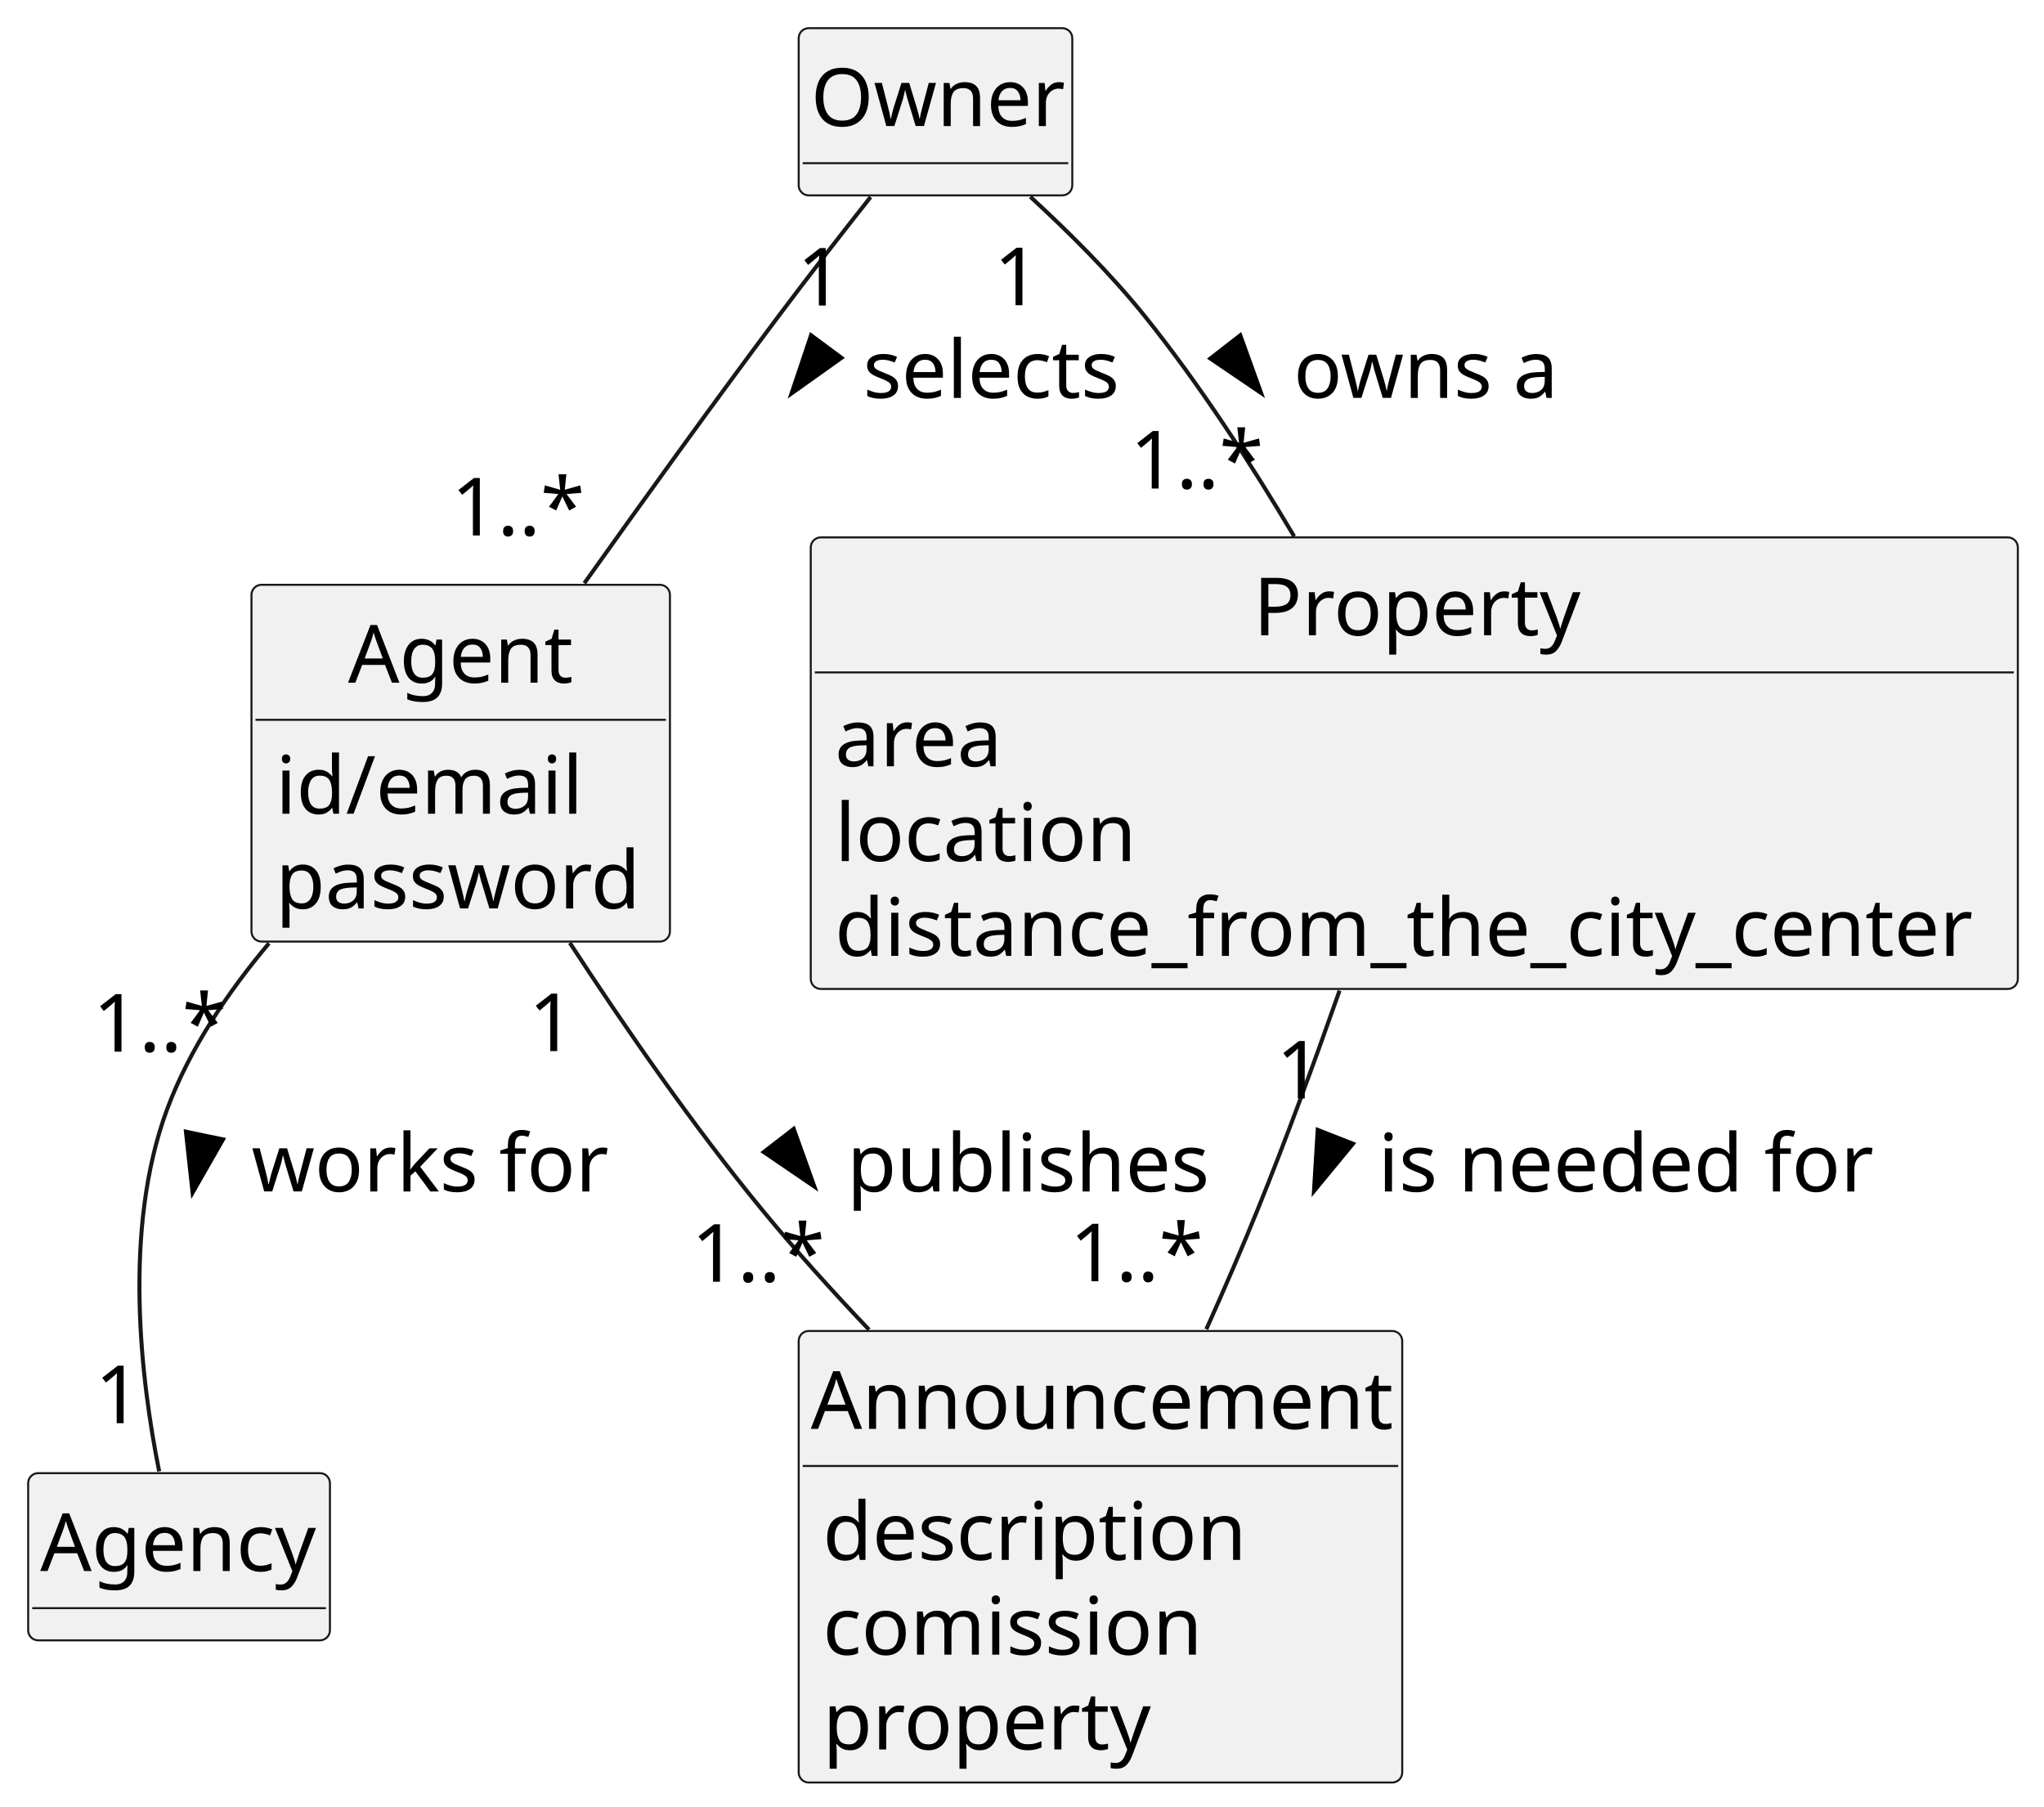
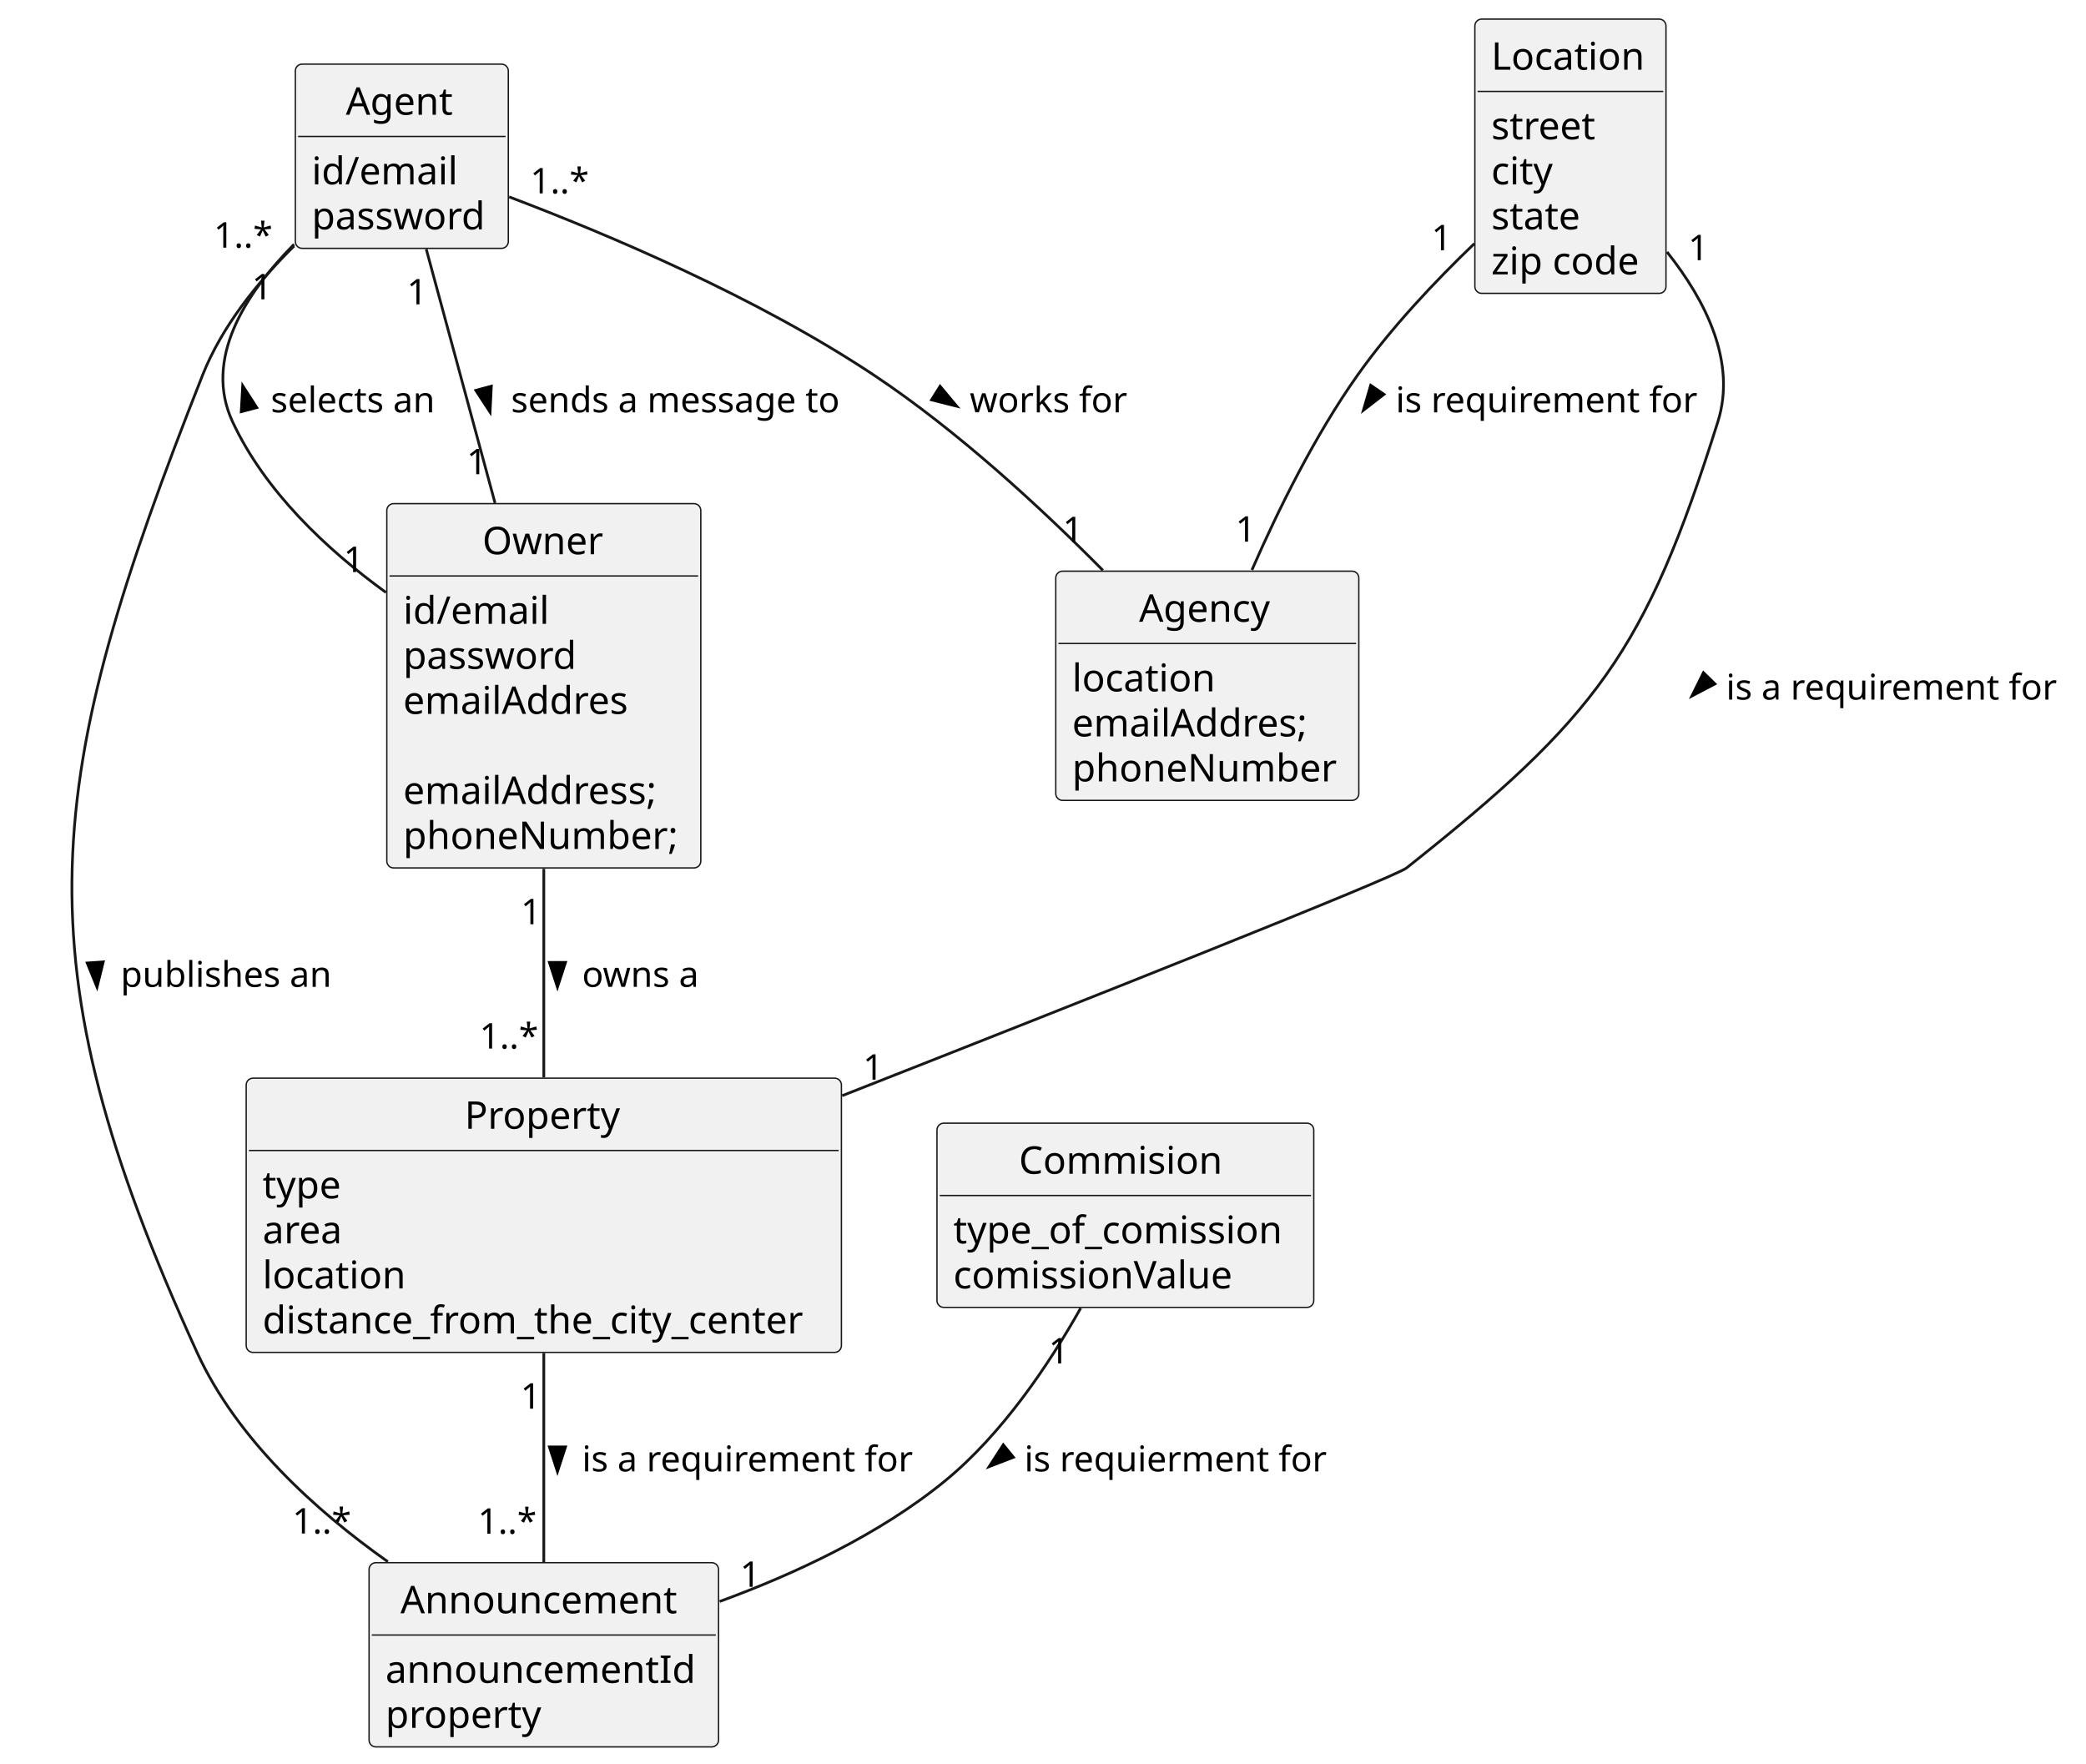
- <svg xmlns="http://www.w3.org/2000/svg" contentStyleType="text/css" height="449px" preserveAspectRatio="none" style="width:508px;height:449px;background:#FFFFFF;" version="1.1" viewBox="0 0 508 449" width="508px" zoomAndPan="magnify">
+ <svg xmlns="http://www.w3.org/2000/svg" contentStyleType="text/css" height="646px" preserveAspectRatio="none" style="width:764px;height:646px;background:#FFFFFF;" version="1.1" viewBox="0 0 764 646" width="764px" zoomAndPan="magnify">
  <defs />
  <g>
+     <g id="elem_Agency">
+       <rect codeLine="12" fill="#F1F1F1" height="83.953" id="Agency" rx="2.5" ry="2.5" style="stroke:#181818;stroke-width:0.5;" width="111" x="386.67" y="209.18" />
+       <text fill="#000000" font-family="sans-serif" font-size="14" lengthAdjust="spacing" textLength="50" x="417.17" y="227.715">Agency</text>
+       <line style="stroke:#181818;stroke-width:0.5;" x1="387.67" x2="496.67" y1="235.668" y2="235.668" />
+       <text fill="#000000" font-family="sans-serif" font-size="14" lengthAdjust="spacing" textLength="55" x="392.67" y="253.203">location</text>
+       <text fill="#000000" font-family="sans-serif" font-size="14" lengthAdjust="spacing" textLength="90" x="392.67" y="269.692">emailAddres;</text>
+       <text fill="#000000" font-family="sans-serif" font-size="14" lengthAdjust="spacing" textLength="99" x="392.67" y="286.18">phoneNumber</text>
+     </g>
    <g id="elem_Agent">
-       <rect fill="#F1F1F1" height="88.664" id="Agent" rx="2.5" ry="2.5" style="stroke:#181818;stroke-width:0.5;" width="104" x="62.5" y="145.33" />
-       <text fill="#000000" font-family="sans-serif" font-size="20" lengthAdjust="spacing" textLength="56" x="86.5" y="169.666">Agent</text>
-       <line style="stroke:#181818;stroke-width:0.5;" x1="63.5" x2="165.5" y1="178.885" y2="178.885" />
-       <text fill="#000000" font-family="sans-serif" font-size="20" lengthAdjust="spacing" textLength="82" x="68.5" y="202.221">id/email</text>
-       <text fill="#000000" font-family="sans-serif" font-size="20" lengthAdjust="spacing" textLength="92" x="68.5" y="225.775">password</text>
+       <rect codeLine="17" fill="#F1F1F1" height="67.465" id="Agent" rx="2.5" ry="2.5" style="stroke:#181818;stroke-width:0.5;" width="78" x="108.17" y="23.49" />
+       <text fill="#000000" font-family="sans-serif" font-size="14" lengthAdjust="spacing" textLength="41" x="126.67" y="42.025">Agent</text>
+       <line style="stroke:#181818;stroke-width:0.5;" x1="109.17" x2="185.17" y1="49.978" y2="49.978" />
+       <text fill="#000000" font-family="sans-serif" font-size="14" lengthAdjust="spacing" textLength="57" x="114.17" y="67.513">id/email</text>
+       <text fill="#000000" font-family="sans-serif" font-size="14" lengthAdjust="spacing" textLength="66" x="114.17" y="84.002">password</text>
+     </g>
+     <g id="elem_Location">
+       <rect codeLine="22" fill="#F1F1F1" height="100.441" id="Location" rx="2.5" ry="2.5" style="stroke:#181818;stroke-width:0.5;" width="70" x="540.17" y="7" />
+       <text fill="#000000" font-family="sans-serif" font-size="14" lengthAdjust="spacing" textLength="58" x="546.17" y="25.535">Location</text>
+       <line style="stroke:#181818;stroke-width:0.5;" x1="541.17" x2="609.17" y1="33.488" y2="33.488" />
+       <text fill="#000000" font-family="sans-serif" font-size="14" lengthAdjust="spacing" textLength="39" x="546.17" y="51.023">street</text>
+       <text fill="#000000" font-family="sans-serif" font-size="14" lengthAdjust="spacing" textLength="23" x="546.17" y="67.512">city</text>
+       <text fill="#000000" font-family="sans-serif" font-size="14" lengthAdjust="spacing" textLength="33" x="546.17" y="84">state</text>
+       <text fill="#000000" font-family="sans-serif" font-size="14" lengthAdjust="spacing" textLength="58" x="546.17" y="100.488">zip code</text>
    </g>
    <g id="elem_Owner">
-       <rect fill="#F1F1F1" height="41.555" id="Owner" rx="2.5" ry="2.5" style="stroke:#181818;stroke-width:0.5;" width="68" x="198.5" y="7" />
-       <text fill="#000000" font-family="sans-serif" font-size="20" lengthAdjust="spacing" textLength="62" x="201.5" y="31.336">Owner</text>
-       <line style="stroke:#181818;stroke-width:0.5;" x1="199.5" x2="265.5" y1="40.555" y2="40.555" />
+       <rect codeLine="29" fill="#F1F1F1" height="133.418" id="Owner" rx="2.5" ry="2.5" style="stroke:#181818;stroke-width:0.5;" width="115" x="141.67" y="184.45" />
+       <text fill="#000000" font-family="sans-serif" font-size="14" lengthAdjust="spacing" textLength="45" x="176.67" y="202.985">Owner</text>
+       <line style="stroke:#181818;stroke-width:0.5;" x1="142.67" x2="255.67" y1="210.938" y2="210.938" />
+       <text fill="#000000" font-family="sans-serif" font-size="14" lengthAdjust="spacing" textLength="57" x="147.67" y="228.473">id/email</text>
+       <text fill="#000000" font-family="sans-serif" font-size="14" lengthAdjust="spacing" textLength="66" x="147.67" y="244.962">password</text>
+       <text fill="#000000" font-family="sans-serif" font-size="14" lengthAdjust="spacing" textLength="86" x="147.67" y="261.45">emailAddres</text>
+       <text fill="#000000" font-family="sans-serif" font-size="14" lengthAdjust="spacing" textLength="4" x="147.67" y="277.938"> </text>
+       <text fill="#000000" font-family="sans-serif" font-size="14" lengthAdjust="spacing" textLength="97" x="147.67" y="294.427">emailAddress;</text>
+       <text fill="#000000" font-family="sans-serif" font-size="14" lengthAdjust="spacing" textLength="103" x="147.67" y="310.915">phoneNumber;</text>
    </g>
    <g id="elem_Property">
-       <rect fill="#F1F1F1" height="112.219" id="Property" rx="2.5" ry="2.5" style="stroke:#181818;stroke-width:0.5;" width="300" x="201.5" y="133.55" />
-       <text fill="#000000" font-family="sans-serif" font-size="20" lengthAdjust="spacing" textLength="80" x="311.5" y="157.886">Property</text>
-       <line style="stroke:#181818;stroke-width:0.5;" x1="202.5" x2="500.5" y1="167.105" y2="167.105" />
-       <text fill="#000000" font-family="sans-serif" font-size="20" lengthAdjust="spacing" textLength="41" x="207.5" y="190.441">area</text>
-       <text fill="#000000" font-family="sans-serif" font-size="20" lengthAdjust="spacing" textLength="76" x="207.5" y="213.995">location</text>
-       <text fill="#000000" font-family="sans-serif" font-size="20" lengthAdjust="spacing" textLength="288" x="207.5" y="237.55">distance_from_the_city_center</text>
+       <rect codeLine="38" fill="#F1F1F1" height="100.441" id="Property" rx="2.5" ry="2.5" style="stroke:#181818;stroke-width:0.5;" width="218" x="90.17" y="394.86" />
+       <text fill="#000000" font-family="sans-serif" font-size="14" lengthAdjust="spacing" textLength="58" x="170.17" y="413.395">Property</text>
+       <line style="stroke:#181818;stroke-width:0.5;" x1="91.17" x2="307.17" y1="421.348" y2="421.348" />
+       <text fill="#000000" font-family="sans-serif" font-size="14" lengthAdjust="spacing" textLength="29" x="96.17" y="438.883">type</text>
+       <text fill="#000000" font-family="sans-serif" font-size="14" lengthAdjust="spacing" textLength="30" x="96.17" y="455.372">area</text>
+       <text fill="#000000" font-family="sans-serif" font-size="14" lengthAdjust="spacing" textLength="55" x="96.17" y="471.86">location</text>
+       <text fill="#000000" font-family="sans-serif" font-size="14" lengthAdjust="spacing" textLength="206" x="96.17" y="488.348">distance_from_the_city_center</text>
    </g>
    <g id="elem_Announcement">
-       <rect fill="#F1F1F1" height="112.219" id="Announcement" rx="2.5" ry="2.5" style="stroke:#181818;stroke-width:0.5;" width="150" x="198.5" y="330.77" />
-       <text fill="#000000" font-family="sans-serif" font-size="20" lengthAdjust="spacing" textLength="144" x="201.5" y="355.106">Announcement</text>
-       <line style="stroke:#181818;stroke-width:0.5;" x1="199.5" x2="347.5" y1="364.325" y2="364.325" />
-       <text fill="#000000" font-family="sans-serif" font-size="20" lengthAdjust="spacing" textLength="108" x="204.5" y="387.661">description</text>
-       <text fill="#000000" font-family="sans-serif" font-size="20" lengthAdjust="spacing" textLength="97" x="204.5" y="411.215">comission</text>
-       <text fill="#000000" font-family="sans-serif" font-size="20" lengthAdjust="spacing" textLength="82" x="204.5" y="434.77">property</text>
+       <rect codeLine="45" fill="#F1F1F1" height="67.465" id="Announcement" rx="2.5" ry="2.5" style="stroke:#181818;stroke-width:0.5;" width="128" x="135.17" y="572.31" />
+       <text fill="#000000" font-family="sans-serif" font-size="14" lengthAdjust="spacing" textLength="105" x="146.67" y="590.845">Announcement</text>
+       <line style="stroke:#181818;stroke-width:0.5;" x1="136.17" x2="262.17" y1="598.798" y2="598.798" />
+       <text fill="#000000" font-family="sans-serif" font-size="14" lengthAdjust="spacing" textLength="116" x="141.17" y="616.333">announcementId</text>
+       <text fill="#000000" font-family="sans-serif" font-size="14" lengthAdjust="spacing" textLength="59" x="141.17" y="632.822">property</text>
    </g>
-     <g id="elem_Agency">
-       <rect fill="#F1F1F1" height="41.555" id="Agency" rx="2.5" ry="2.5" style="stroke:#181818;stroke-width:0.5;" width="75" x="7" y="366.1" />
-       <text fill="#000000" font-family="sans-serif" font-size="20" lengthAdjust="spacing" textLength="69" x="10" y="390.436">Agency</text>
-       <line style="stroke:#181818;stroke-width:0.5;" x1="8" x2="81" y1="399.655" y2="399.655" />
+     <g id="elem_Commision">
+       <rect codeLine="49" fill="#F1F1F1" height="67.465" id="Commision" rx="2.5" ry="2.5" style="stroke:#181818;stroke-width:0.5;" width="138" x="343.17" y="411.35" />
+       <text fill="#000000" font-family="sans-serif" font-size="14" lengthAdjust="spacing" textLength="78" x="373.17" y="429.885">Commision</text>
+       <line style="stroke:#181818;stroke-width:0.5;" x1="344.17" x2="480.17" y1="437.838" y2="437.838" />
+       <text fill="#000000" font-family="sans-serif" font-size="14" lengthAdjust="spacing" textLength="126" x="349.17" y="455.373">type_of_comission</text>
+       <text fill="#000000" font-family="sans-serif" font-size="14" lengthAdjust="spacing" textLength="107" x="349.17" y="471.862">comissionValue</text>
    </g>
    <g id="link_Owner_Agent">
-       <path d="M216.37,48.97 C209.26,57.96 200.88,68.72 193.5,78.55 C177.27,100.2 159.68,124.62 145.22,144.95 " fill="none" id="Owner-Agent" style="stroke:#181818;stroke-width:1.0;" />
-       <polygon fill="#000000" points="196.736,97.754,209.132,88.928,201.577,83.328,196.736,97.754" style="stroke:#000000;stroke-width:1.0;" />
-       <text fill="#000000" font-family="sans-serif" font-size="20" lengthAdjust="spacing" textLength="65" x="214.5" y="98.886">selects</text>
-       <text fill="#000000" font-family="sans-serif" font-size="20" lengthAdjust="spacing" textLength="13" x="198.137" y="75.93">1</text>
-       <text fill="#000000" font-family="sans-serif" font-size="20" lengthAdjust="spacing" textLength="35" x="112.162" y="133.071">1..*</text>
+       <path codeLine="54" d="M141.35,216.98 C119.51,201.12 97.07,179.98 85.17,154.45 C74.51,131.57 89.69,107.71 107.69,89.47 " fill="none" id="Owner-Agent" style="stroke:#181818;stroke-width:1.0;" />
+       <polygon fill="#000000" points="88.894,141.271,88.361,150.767,94.044,149.266,88.894,141.271" style="stroke:#000000;stroke-width:1.0;" />
+       <text fill="#000000" font-family="sans-serif" font-size="13" lengthAdjust="spacing" textLength="63" x="99.17" y="151.018">selects an</text>
+       <text fill="#000000" font-family="sans-serif" font-size="13" lengthAdjust="spacing" textLength="8" x="125.816" y="209.488">1</text>
+       <text fill="#000000" font-family="sans-serif" font-size="13" lengthAdjust="spacing" textLength="22" x="78.276" y="90.696">1..*</text>
+     </g>
+     <g id="link_Agent_Owner">
+       <path codeLine="62" d="M156.11,91.22 C163.02,116.73 172.81,152.86 181.31,184.24 " fill="none" id="Agent-Owner" style="stroke:#181818;stroke-width:1.0;" />
+       <polygon fill="#000000" points="179.477,150.931,179.949,141.432,174.276,142.969,179.477,150.931" style="stroke:#000000;stroke-width:1.0;" />
+       <text fill="#000000" font-family="sans-serif" font-size="13" lengthAdjust="spacing" textLength="124" x="187.17" y="151.018">sends a message to</text>
+       <text fill="#000000" font-family="sans-serif" font-size="13" lengthAdjust="spacing" textLength="8" x="149.021" y="111.468">1</text>
+       <text fill="#000000" font-family="sans-serif" font-size="13" lengthAdjust="spacing" textLength="8" x="170.919" y="173.686">1</text>
    </g>
    <g id="link_Owner_Property">
-       <path d="M256.07,48.9 C265.47,57.53 276.05,68.03 284.5,78.55 C298.03,95.38 310.88,115.17 321.64,133.3 " fill="none" id="Owner-Property" style="stroke:#181818;stroke-width:1.0;" />
-       <polygon fill="#000000" points="313.408,97.645,308.243,83.332,300.816,89.101,313.408,97.645" style="stroke:#000000;stroke-width:1.0;" />
-       <text fill="#000000" font-family="sans-serif" font-size="20" lengthAdjust="spacing" textLength="66" x="321.5" y="98.886">owns a</text>
-       <text fill="#000000" font-family="sans-serif" font-size="20" lengthAdjust="spacing" textLength="13" x="247.017" y="75.844">1</text>
-       <text fill="#000000" font-family="sans-serif" font-size="20" lengthAdjust="spacing" textLength="35" x="280.868" y="121.399">1..*</text>
+       <path codeLine="55" d="M199.17,318.21 C199.17,343.25 199.17,371.32 199.17,394.59 " fill="none" id="Owner-Property" style="stroke:#181818;stroke-width:1.0;" />
+       <polygon fill="#000000" points="204.17,361.515,207.109,352.47,201.231,352.47,204.17,361.515" style="stroke:#000000;stroke-width:1.0;" />
+       <text fill="#000000" font-family="sans-serif" font-size="13" lengthAdjust="spacing" textLength="44" x="213.17" y="361.428">owns a</text>
+       <text fill="#000000" font-family="sans-serif" font-size="13" lengthAdjust="spacing" textLength="8" x="190.757" y="338.482">1</text>
+       <text fill="#000000" font-family="sans-serif" font-size="13" lengthAdjust="spacing" textLength="22" x="175.623" y="384.025">1..*</text>
    </g>
    <g id="link_Agent_Announcement">
-       <path d="M141.62,234.31 C155.16,255.08 172.31,279.87 189.5,300.77 C197.68,310.71 206.82,320.83 215.98,330.45 " fill="none" id="Agent-Announcement" style="stroke:#181818;stroke-width:1.0;" />
-       <polygon fill="#000000" points="202.394,294.875,197.26,280.551,189.821,286.305,202.394,294.875" style="stroke:#000000;stroke-width:1.0;" />
-       <text fill="#000000" font-family="sans-serif" font-size="20" lengthAdjust="spacing" textLength="93" x="210.5" y="296.106">publishes</text>
-       <text fill="#000000" font-family="sans-serif" font-size="20" lengthAdjust="spacing" textLength="13" x="131.391" y="261.228">1</text>
-       <text fill="#000000" font-family="sans-serif" font-size="20" lengthAdjust="spacing" textLength="35" x="171.837" y="318.541">1..*</text>
+       <path codeLine="56" d="M107.7,90.09 C94.45,103.21 81.25,119.53 74.17,137.45 C15.74,285.38 6,350.67 72.17,495.31 C86.72,527.1 115.54,553.2 142.05,571.96 " fill="none" id="Agent-Announcement" style="stroke:#181818;stroke-width:1.0;" />
+       <polygon fill="#000000" points="35.526,361.503,37.814,352.272,31.951,352.689,35.526,361.503" style="stroke:#000000;stroke-width:1.0;" />
+       <text fill="#000000" font-family="sans-serif" font-size="13" lengthAdjust="spacing" textLength="80" x="44.17" y="361.428">publishes an</text>
+       <text fill="#000000" font-family="sans-serif" font-size="13" lengthAdjust="spacing" textLength="8" x="92.229" y="109.623">1</text>
+       <text fill="#000000" font-family="sans-serif" font-size="13" lengthAdjust="spacing" textLength="22" x="107.065" y="561.631">1..*</text>
    </g>
    <g id="link_Agent_Agency">
-       <path d="M66.85,234.42 C56.52,246.69 47.04,260.8 41.5,275.77 C30.48,305.54 35.01,343 39.56,365.66 " fill="none" id="Agent-Agency" style="stroke:#181818;stroke-width:1.0;" />
-       <polygon fill="#000000" points="47.871,296.38,55.421,283.168,46.214,281.253,47.871,296.38" style="stroke:#000000;stroke-width:1.0;" />
-       <text fill="#000000" font-family="sans-serif" font-size="20" lengthAdjust="spacing" textLength="90" x="62.5" y="296.106">works for</text>
-       <text fill="#000000" font-family="sans-serif" font-size="20" lengthAdjust="spacing" textLength="35" x="23.096" y="261.353">1..*</text>
-       <text fill="#000000" font-family="sans-serif" font-size="20" lengthAdjust="spacing" textLength="13" x="23.628" y="353.683">1</text>
+       <path codeLine="57" d="M186.46,72.1 C222.78,85.86 277.42,108.97 320.17,137.45 C350.77,157.83 381.15,185.87 403.94,208.88 " fill="none" id="Agent-Agency" style="stroke:#181818;stroke-width:1.0;" />
+       <polygon fill="#000000" points="350.402,148.767,344.31,141.464,341.181,146.44,350.402,148.767" style="stroke:#000000;stroke-width:1.0;" />
+       <text fill="#000000" font-family="sans-serif" font-size="13" lengthAdjust="spacing" textLength="60" x="355.17" y="151.018">works for</text>
+       <text fill="#000000" font-family="sans-serif" font-size="13" lengthAdjust="spacing" textLength="22" x="194.161" y="70.822">1..*</text>
+       <text fill="#000000" font-family="sans-serif" font-size="13" lengthAdjust="spacing" textLength="8" x="389.21" y="198.54">1</text>
    </g>
    <g id="link_Property_Announcement">
-       <path d="M332.92,246.19 C326.74,263.77 319.62,283.2 312.5,300.77 C308.59,310.41 304.2,320.55 299.81,330.34 " fill="none" id="Property-Announcement" style="stroke:#181818;stroke-width:1.0;" />
-       <polygon fill="#000000" points="326.571,295.992,336.245,284.246,327.494,280.803,326.571,295.992" style="stroke:#000000;stroke-width:1.0;" />
-       <text fill="#000000" font-family="sans-serif" font-size="20" lengthAdjust="spacing" textLength="126" x="342.5" y="296.106">is needed for</text>
-       <text fill="#000000" font-family="sans-serif" font-size="20" lengthAdjust="spacing" textLength="13" x="317.177" y="272.997">1</text>
-       <text fill="#000000" font-family="sans-serif" font-size="20" lengthAdjust="spacing" textLength="35" x="265.884" y="318.417">1..*</text>
+       <path codeLine="58" d="M199.17,495.51 C199.17,520.48 199.17,550.09 199.17,572.23 " fill="none" id="Property-Announcement" style="stroke:#181818;stroke-width:1.0;" />
+       <polygon fill="#000000" points="204.17,538.965,207.109,529.92,201.231,529.92,204.17,538.965" style="stroke:#000000;stroke-width:1.0;" />
+       <text fill="#000000" font-family="sans-serif" font-size="13" lengthAdjust="spacing" textLength="124" x="213.17" y="538.878">is a requirement for</text>
+       <text fill="#000000" font-family="sans-serif" font-size="13" lengthAdjust="spacing" textLength="8" x="190.632" y="515.884">1</text>
+       <text fill="#000000" font-family="sans-serif" font-size="13" lengthAdjust="spacing" textLength="22" x="175.004" y="561.696">1..*</text>
+     </g>
+     <g id="link_Location_Property">
+       <path codeLine="59" d="M610.54,92.27 C624.63,110 636.07,132.52 629.17,154.45 C602.62,238.93 584.54,262.81 515.17,317.86 C510.73,321.39 398.01,366.07 308.45,401.28 " fill="none" id="Location-Property" style="stroke:#181818;stroke-width:1.0;" />
+       <polygon fill="#000000" points="619.675,254.881,628.099,250.467,623.896,246.358,619.675,254.881" style="stroke:#000000;stroke-width:1.0;" />
+       <text fill="#000000" font-family="sans-serif" font-size="13" lengthAdjust="spacing" textLength="124" x="632.17" y="256.218">is a requirement for</text>
+       <text fill="#000000" font-family="sans-serif" font-size="13" lengthAdjust="spacing" textLength="8" x="618.291" y="95.293">1</text>
+       <text fill="#000000" font-family="sans-serif" font-size="13" lengthAdjust="spacing" textLength="8" x="316.061" y="395.412">1</text>
+     </g>
+     <g id="link_Location_Agency">
+       <path codeLine="60" d="M539.97,89.22 C525.56,103.05 509.44,120.11 497.17,137.45 C481.58,159.48 468.19,186.62 458.52,208.74 " fill="none" id="Location-Agency" style="stroke:#181818;stroke-width:1.0;" />
+       <polygon fill="#000000" points="499.354,150.237,506.877,144.418,502.019,141.107,499.354,150.237" style="stroke:#000000;stroke-width:1.0;" />
+       <text fill="#000000" font-family="sans-serif" font-size="13" lengthAdjust="spacing" textLength="113" x="511.17" y="151.018">is requirement for</text>
+       <text fill="#000000" font-family="sans-serif" font-size="13" lengthAdjust="spacing" textLength="8" x="524.253" y="91.642">1</text>
+       <text fill="#000000" font-family="sans-serif" font-size="13" lengthAdjust="spacing" textLength="8" x="452.488" y="198.378">1</text>
+     </g>
+     <g id="link_Commision_Announcement">
+       <path codeLine="61" d="M395.8,479.09 C384.27,499.54 367.17,525.1 346.17,542.31 C322.13,562 290.99,576.47 263.57,586.52 " fill="none" id="Commision-Announcement" style="stroke:#181818;stroke-width:1.0;" />
+       <polygon fill="#000000" points="362.289,537.118,371.163,533.696,367.456,529.134,362.289,537.118" style="stroke:#000000;stroke-width:1.0;" />
+       <text fill="#000000" font-family="sans-serif" font-size="13" lengthAdjust="spacing" textLength="117" x="375.17" y="538.878">is requierment  for</text>
+       <text fill="#000000" font-family="sans-serif" font-size="13" lengthAdjust="spacing" textLength="8" x="384.044" y="499.34">1</text>
+       <text fill="#000000" font-family="sans-serif" font-size="13" lengthAdjust="spacing" textLength="8" x="271.051" y="581.15">1</text>
    </g>
  </g>
</svg>
